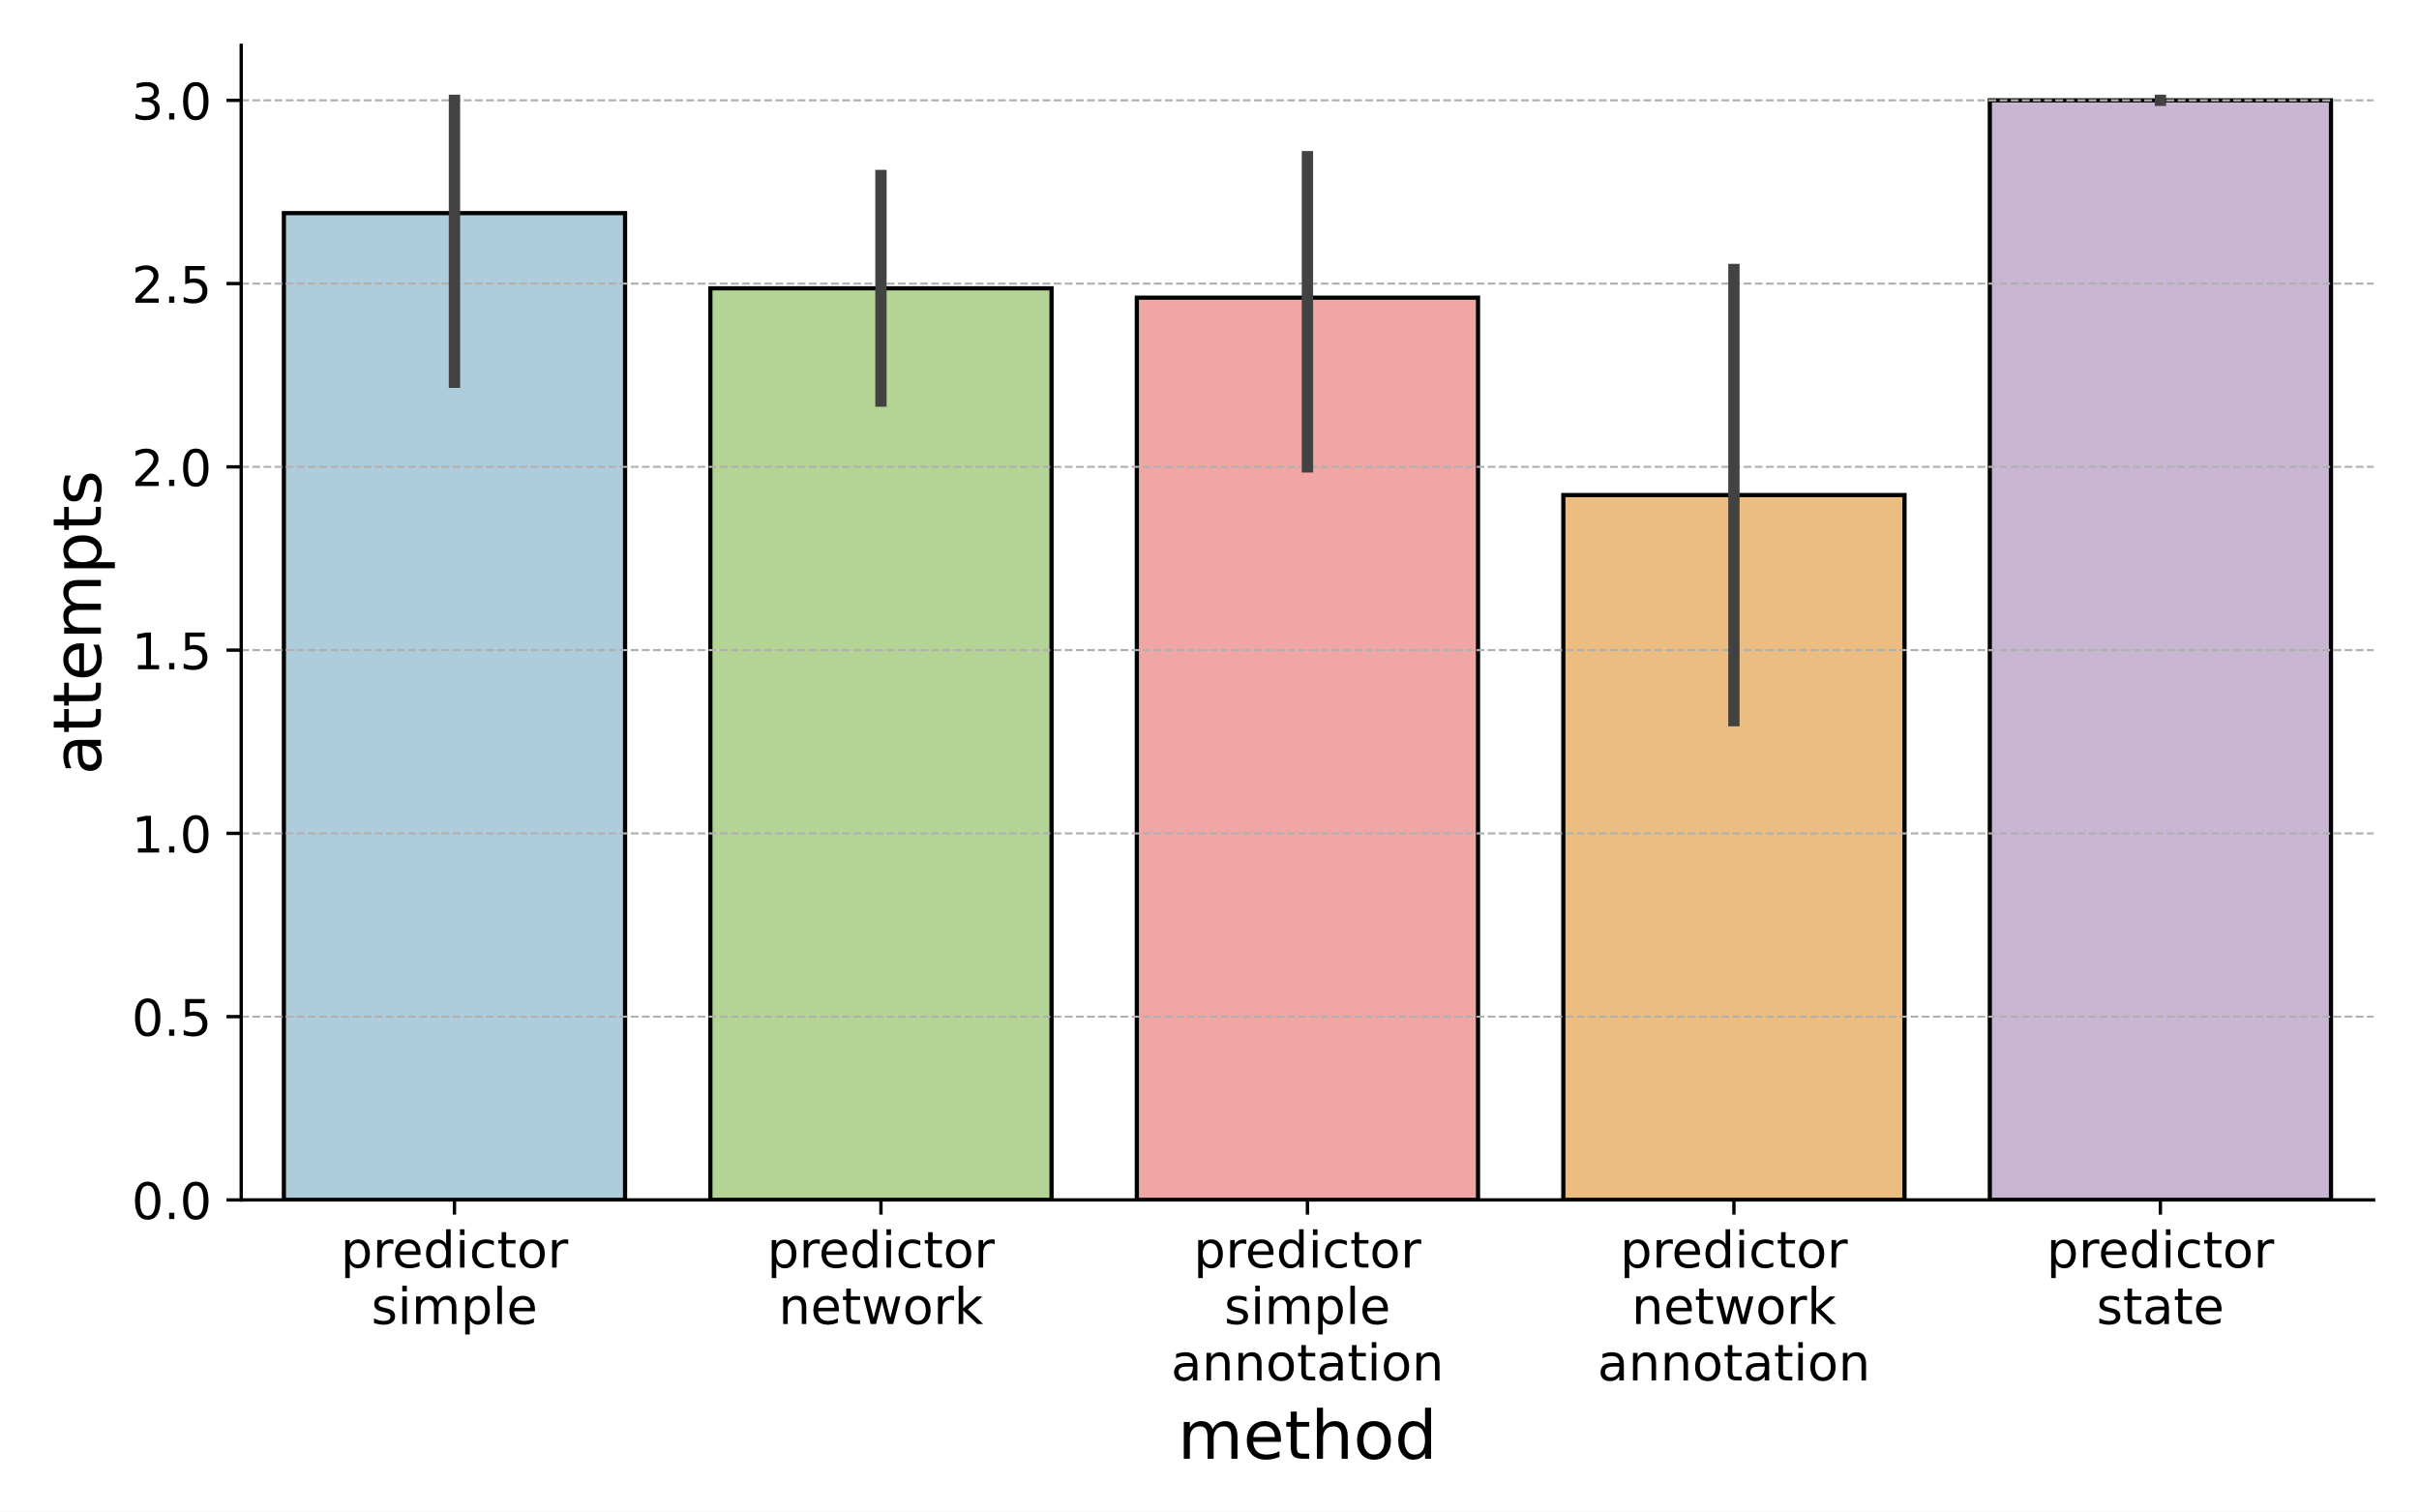
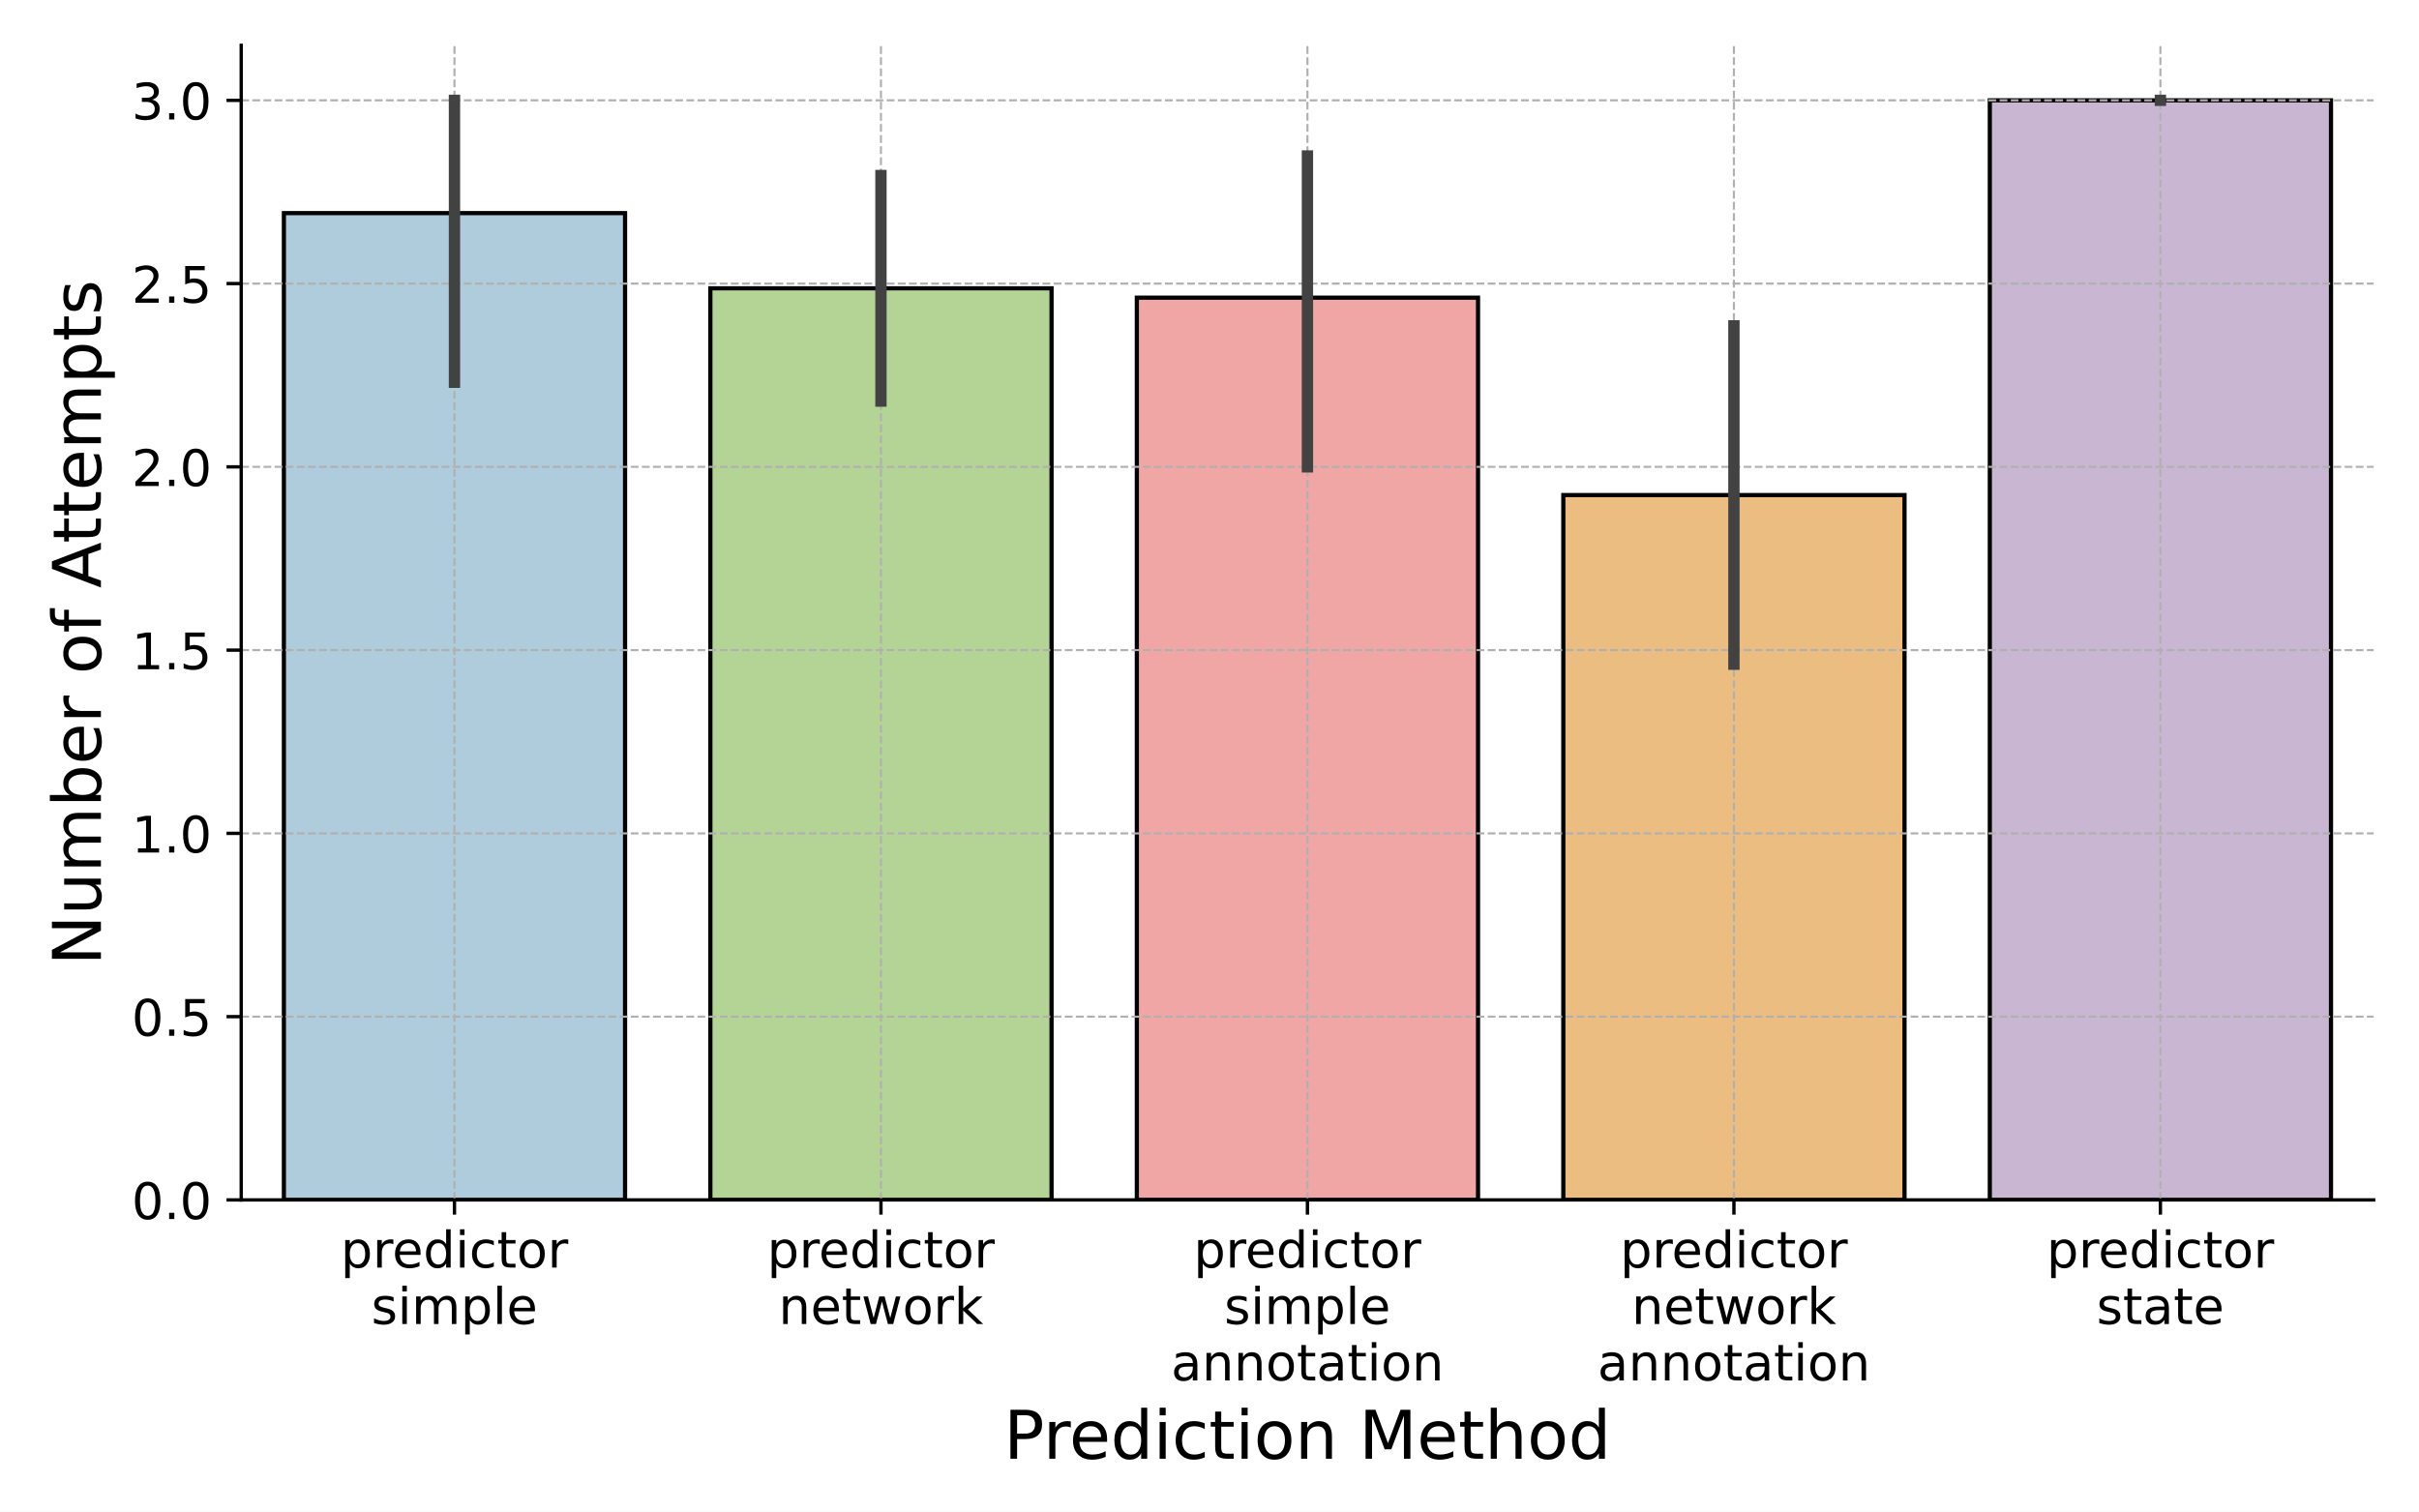
<svg xmlns="http://www.w3.org/2000/svg" xmlns:xlink="http://www.w3.org/1999/xlink" width="576pt" height="360pt" viewBox="0 0 576 360" version="1.1">
  <defs>
    <style type="text/css">*{stroke-linejoin: round; stroke-linecap: butt}</style>
  </defs>
  <g id="figure_1">
    <g id="patch_1">
      <path d="M 0 360  L 576 360  L 576 0  L 0 0  z " style="fill: #ffffff" />
    </g>
    <g id="axes_1">
      <g id="patch_2">
        <path d="M 57.44 285.784  L 565.2 285.784  L 565.2 10.8  L 57.44 10.8  z " style="fill: #ffffff" />
      </g>
      <g id="patch_3">
-         <path d="M 67.595 285.784  L 148.837 285.784  L 148.837 50.755  L 67.595 50.755  z " clip-path="url(#p74b81b9e8e)" style="fill: #aeccdb; stroke: #000000; stroke-linejoin: miter" />
+         <path d="M 67.595 285.784  L 148.837 285.784  L 148.837 50.755  L 67.595 50.755  z " clip-path="url(#p4a2419d291)" style="fill: #aeccdb; stroke: #000000; stroke-linejoin: miter" />
      </g>
      <g id="patch_4">
-         <path d="M 169.147 285.784  L 250.389 285.784  L 250.389 68.662  L 169.147 68.662  z " clip-path="url(#p74b81b9e8e)" style="fill: #b3d495; stroke: #000000; stroke-linejoin: miter" />
+         <path d="M 169.147 285.784  L 250.389 285.784  L 250.389 68.662  L 169.147 68.662  z " clip-path="url(#p4a2419d291)" style="fill: #b3d495; stroke: #000000; stroke-linejoin: miter" />
      </g>
      <g id="patch_5">
-         <path d="M 270.699 285.784  L 351.941 285.784  L 351.941 70.9  L 270.699 70.9  z " clip-path="url(#p74b81b9e8e)" style="fill: #efa6a5; stroke: #000000; stroke-linejoin: miter" />
+         <path d="M 270.699 285.784  L 351.941 285.784  L 351.941 70.9  L 270.699 70.9  z " clip-path="url(#p4a2419d291)" style="fill: #efa6a5; stroke: #000000; stroke-linejoin: miter" />
      </g>
      <g id="patch_6">
-         <path d="M 372.251 285.784  L 453.493 285.784  L 453.493 117.906  L 372.251 117.906  z " clip-path="url(#p74b81b9e8e)" style="fill: #ebbd81; stroke: #000000; stroke-linejoin: miter" />
+         <path d="M 372.251 285.784  L 453.493 285.784  L 453.493 117.906  L 372.251 117.906  z " clip-path="url(#p4a2419d291)" style="fill: #ebbd81; stroke: #000000; stroke-linejoin: miter" />
      </g>
      <g id="patch_7">
-         <path d="M 473.803 285.784  L 555.045 285.784  L 555.045 23.894  L 473.803 23.894  z " clip-path="url(#p74b81b9e8e)" style="fill: #c8b6d2; stroke: #000000; stroke-linejoin: miter" />
+         <path d="M 473.803 285.784  L 555.045 285.784  L 555.045 23.894  L 473.803 23.894  z " clip-path="url(#p4a2419d291)" style="fill: #c8b6d2; stroke: #000000; stroke-linejoin: miter" />
      </g>
      <g id="matplotlib.axis_1">
        <g id="xtick_1">
          <g id="line2d_1">
+             <path d="M 108.216 285.784  L 108.216 10.8  " clip-path="url(#p4a2419d291)" style="fill: none; stroke-dasharray: 1.85,0.8; stroke-dashoffset: 0; stroke: #b0b0b0; stroke-width: 0.5" />
+           </g>
+           <g id="line2d_2">
            <defs>
-               <path id="mab96ce4bcb" d="M 0 0  L 0 3.5  " style="stroke: #000000; stroke-width: 0.8" />
+               <path id="m1cc7af3b9b" d="M 0 0  L 0 3.5  " style="stroke: #000000; stroke-width: 0.8" />
            </defs>
            <g>
-               <use xlink:href="#mab96ce4bcb" x="108.216" y="285.784" style="stroke: #000000; stroke-width: 0.8" />
+               <use xlink:href="#m1cc7af3b9b" x="108.216" y="285.784" style="stroke: #000000; stroke-width: 0.8" />
            </g>
          </g>
          <g id="text_1">
            <g transform="translate(81.1185 301.9021) scale(0.12 -0.12)">
              <defs>
                <path id="DejaVuSans-70" d="M 1159 525  L 1159 -1331  L 581 -1331  L 581 3500  L 1159 3500  L 1159 2969  Q 1341 3281 1617 3432  Q 1894 3584 2278 3584  Q 2916 3584 3314 3078  Q 3713 2572 3713 1747  Q 3713 922 3314 415  Q 2916 -91 2278 -91  Q 1894 -91 1617 61  Q 1341 213 1159 525  z M 3116 1747  Q 3116 2381 2855 2742  Q 2594 3103 2138 3103  Q 1681 3103 1420 2742  Q 1159 2381 1159 1747  Q 1159 1113 1420 752  Q 1681 391 2138 391  Q 2594 391 2855 752  Q 3116 1113 3116 1747  z " transform="scale(0.015625)" />
                <path id="DejaVuSans-72" d="M 2631 2963  Q 2534 3019 2420 3045  Q 2306 3072 2169 3072  Q 1681 3072 1420 2755  Q 1159 2438 1159 1844  L 1159 0  L 581 0  L 581 3500  L 1159 3500  L 1159 2956  Q 1341 3275 1631 3429  Q 1922 3584 2338 3584  Q 2397 3584 2469 3576  Q 2541 3569 2628 3553  L 2631 2963  z " transform="scale(0.015625)" />
                <path id="DejaVuSans-65" d="M 3597 1894  L 3597 1613  L 953 1613  Q 991 1019 1311 708  Q 1631 397 2203 397  Q 2534 397 2845 478  Q 3156 559 3463 722  L 3463 178  Q 3153 47 2828 -22  Q 2503 -91 2169 -91  Q 1331 -91 842 396  Q 353 884 353 1716  Q 353 2575 817 3079  Q 1281 3584 2069 3584  Q 2775 3584 3186 3129  Q 3597 2675 3597 1894  z M 3022 2063  Q 3016 2534 2758 2815  Q 2500 3097 2075 3097  Q 1594 3097 1305 2825  Q 1016 2553 972 2059  L 3022 2063  z " transform="scale(0.015625)" />
                <path id="DejaVuSans-64" d="M 2906 2969  L 2906 4863  L 3481 4863  L 3481 0  L 2906 0  L 2906 525  Q 2725 213 2448 61  Q 2172 -91 1784 -91  Q 1150 -91 751 415  Q 353 922 353 1747  Q 353 2572 751 3078  Q 1150 3584 1784 3584  Q 2172 3584 2448 3432  Q 2725 3281 2906 2969  z M 947 1747  Q 947 1113 1208 752  Q 1469 391 1925 391  Q 2381 391 2643 752  Q 2906 1113 2906 1747  Q 2906 2381 2643 2742  Q 2381 3103 1925 3103  Q 1469 3103 1208 2742  Q 947 2381 947 1747  z " transform="scale(0.015625)" />
                <path id="DejaVuSans-69" d="M 603 3500  L 1178 3500  L 1178 0  L 603 0  L 603 3500  z M 603 4863  L 1178 4863  L 1178 4134  L 603 4134  L 603 4863  z " transform="scale(0.015625)" />
                <path id="DejaVuSans-63" d="M 3122 3366  L 3122 2828  Q 2878 2963 2633 3030  Q 2388 3097 2138 3097  Q 1578 3097 1268 2742  Q 959 2388 959 1747  Q 959 1106 1268 751  Q 1578 397 2138 397  Q 2388 397 2633 464  Q 2878 531 3122 666  L 3122 134  Q 2881 22 2623 -34  Q 2366 -91 2075 -91  Q 1284 -91 818 406  Q 353 903 353 1747  Q 353 2603 823 3093  Q 1294 3584 2113 3584  Q 2378 3584 2631 3529  Q 2884 3475 3122 3366  z " transform="scale(0.015625)" />
                <path id="DejaVuSans-74" d="M 1172 4494  L 1172 3500  L 2356 3500  L 2356 3053  L 1172 3053  L 1172 1153  Q 1172 725 1289 603  Q 1406 481 1766 481  L 2356 481  L 2356 0  L 1766 0  Q 1100 0 847 248  Q 594 497 594 1153  L 594 3053  L 172 3053  L 172 3500  L 594 3500  L 594 4494  L 1172 4494  z " transform="scale(0.015625)" />
                <path id="DejaVuSans-6f" d="M 1959 3097  Q 1497 3097 1228 2736  Q 959 2375 959 1747  Q 959 1119 1226 758  Q 1494 397 1959 397  Q 2419 397 2687 759  Q 2956 1122 2956 1747  Q 2956 2369 2687 2733  Q 2419 3097 1959 3097  z M 1959 3584  Q 2709 3584 3137 3096  Q 3566 2609 3566 1747  Q 3566 888 3137 398  Q 2709 -91 1959 -91  Q 1206 -91 779 398  Q 353 888 353 1747  Q 353 2609 779 3096  Q 1206 3584 1959 3584  z " transform="scale(0.015625)" />
              </defs>
              <use xlink:href="#DejaVuSans-70" />
              <use xlink:href="#DejaVuSans-72" x="63.477" />
              <use xlink:href="#DejaVuSans-65" x="102.34" />
              <use xlink:href="#DejaVuSans-64" x="163.863" />
              <use xlink:href="#DejaVuSans-69" x="227.34" />
              <use xlink:href="#DejaVuSans-63" x="255.123" />
              <use xlink:href="#DejaVuSans-74" x="310.104" />
              <use xlink:href="#DejaVuSans-6f" x="349.312" />
              <use xlink:href="#DejaVuSans-72" x="410.494" />
            </g>
            <g transform="translate(88.41131 315.3395) scale(0.12 -0.12)">
              <defs>
                <path id="DejaVuSans-73" d="M 2834 3397  L 2834 2853  Q 2591 2978 2328 3040  Q 2066 3103 1784 3103  Q 1356 3103 1142 2972  Q 928 2841 928 2578  Q 928 2378 1081 2264  Q 1234 2150 1697 2047  L 1894 2003  Q 2506 1872 2764 1633  Q 3022 1394 3022 966  Q 3022 478 2636 193  Q 2250 -91 1575 -91  Q 1294 -91 989 -36  Q 684 19 347 128  L 347 722  Q 666 556 975 473  Q 1284 391 1588 391  Q 1994 391 2212 530  Q 2431 669 2431 922  Q 2431 1156 2273 1281  Q 2116 1406 1581 1522  L 1381 1569  Q 847 1681 609 1914  Q 372 2147 372 2553  Q 372 3047 722 3315  Q 1072 3584 1716 3584  Q 2034 3584 2315 3537  Q 2597 3491 2834 3397  z " transform="scale(0.015625)" />
                <path id="DejaVuSans-6d" d="M 3328 2828  Q 3544 3216 3844 3400  Q 4144 3584 4550 3584  Q 5097 3584 5394 3201  Q 5691 2819 5691 2113  L 5691 0  L 5113 0  L 5113 2094  Q 5113 2597 4934 2840  Q 4756 3084 4391 3084  Q 3944 3084 3684 2787  Q 3425 2491 3425 1978  L 3425 0  L 2847 0  L 2847 2094  Q 2847 2600 2669 2842  Q 2491 3084 2119 3084  Q 1678 3084 1418 2786  Q 1159 2488 1159 1978  L 1159 0  L 581 0  L 581 3500  L 1159 3500  L 1159 2956  Q 1356 3278 1631 3431  Q 1906 3584 2284 3584  Q 2666 3584 2933 3390  Q 3200 3197 3328 2828  z " transform="scale(0.015625)" />
                <path id="DejaVuSans-6c" d="M 603 4863  L 1178 4863  L 1178 0  L 603 0  L 603 4863  z " transform="scale(0.015625)" />
              </defs>
              <use xlink:href="#DejaVuSans-73" />
              <use xlink:href="#DejaVuSans-69" x="52.1" />
              <use xlink:href="#DejaVuSans-6d" x="79.883" />
              <use xlink:href="#DejaVuSans-70" x="177.295" />
              <use xlink:href="#DejaVuSans-6c" x="240.771" />
              <use xlink:href="#DejaVuSans-65" x="268.555" />
            </g>
          </g>
        </g>
        <g id="xtick_2">
-           <g id="line2d_2">
-             <g>
-               <use xlink:href="#mab96ce4bcb" x="209.768" y="285.784" style="stroke: #000000; stroke-width: 0.8" />
+           <g id="line2d_3">
+             <path d="M 209.768 285.784  L 209.768 10.8  " clip-path="url(#p4a2419d291)" style="fill: none; stroke-dasharray: 1.85,0.8; stroke-dashoffset: 0; stroke: #b0b0b0; stroke-width: 0.5" />
+           </g>
+           <g id="line2d_4">
+             <g>
+               <use xlink:href="#m1cc7af3b9b" x="209.768" y="285.784" style="stroke: #000000; stroke-width: 0.8" />
            </g>
          </g>
          <g id="text_2">
            <g transform="translate(182.6705 301.9021) scale(0.12 -0.12)">
              <use xlink:href="#DejaVuSans-70" />
              <use xlink:href="#DejaVuSans-72" x="63.477" />
              <use xlink:href="#DejaVuSans-65" x="102.34" />
              <use xlink:href="#DejaVuSans-64" x="163.863" />
              <use xlink:href="#DejaVuSans-69" x="227.34" />
              <use xlink:href="#DejaVuSans-63" x="255.123" />
              <use xlink:href="#DejaVuSans-74" x="310.104" />
              <use xlink:href="#DejaVuSans-6f" x="349.312" />
              <use xlink:href="#DejaVuSans-72" x="410.494" />
            </g>
            <g transform="translate(185.4024 315.3395) scale(0.12 -0.12)">
              <defs>
                <path id="DejaVuSans-6e" d="M 3513 2113  L 3513 0  L 2938 0  L 2938 2094  Q 2938 2591 2744 2837  Q 2550 3084 2163 3084  Q 1697 3084 1428 2787  Q 1159 2491 1159 1978  L 1159 0  L 581 0  L 581 3500  L 1159 3500  L 1159 2956  Q 1366 3272 1645 3428  Q 1925 3584 2291 3584  Q 2894 3584 3203 3211  Q 3513 2838 3513 2113  z " transform="scale(0.015625)" />
                <path id="DejaVuSans-77" d="M 269 3500  L 844 3500  L 1563 769  L 2278 3500  L 2956 3500  L 3675 769  L 4391 3500  L 4966 3500  L 4050 0  L 3372 0  L 2619 2869  L 1863 0  L 1184 0  L 269 3500  z " transform="scale(0.015625)" />
                <path id="DejaVuSans-6b" d="M 581 4863  L 1159 4863  L 1159 1991  L 2875 3500  L 3609 3500  L 1753 1863  L 3688 0  L 2938 0  L 1159 1709  L 1159 0  L 581 0  L 581 4863  z " transform="scale(0.015625)" />
              </defs>
              <use xlink:href="#DejaVuSans-6e" />
              <use xlink:href="#DejaVuSans-65" x="63.379" />
              <use xlink:href="#DejaVuSans-74" x="124.902" />
              <use xlink:href="#DejaVuSans-77" x="164.111" />
              <use xlink:href="#DejaVuSans-6f" x="245.898" />
              <use xlink:href="#DejaVuSans-72" x="307.08" />
              <use xlink:href="#DejaVuSans-6b" x="348.193" />
            </g>
          </g>
        </g>
        <g id="xtick_3">
-           <g id="line2d_3">
-             <g>
-               <use xlink:href="#mab96ce4bcb" x="311.32" y="285.784" style="stroke: #000000; stroke-width: 0.8" />
+           <g id="line2d_5">
+             <path d="M 311.32 285.784  L 311.32 10.8  " clip-path="url(#p4a2419d291)" style="fill: none; stroke-dasharray: 1.85,0.8; stroke-dashoffset: 0; stroke: #b0b0b0; stroke-width: 0.5" />
+           </g>
+           <g id="line2d_6">
+             <g>
+               <use xlink:href="#m1cc7af3b9b" x="311.32" y="285.784" style="stroke: #000000; stroke-width: 0.8" />
            </g>
          </g>
          <g id="text_3">
            <g transform="translate(284.2225 301.9021) scale(0.12 -0.12)">
              <use xlink:href="#DejaVuSans-70" />
              <use xlink:href="#DejaVuSans-72" x="63.477" />
              <use xlink:href="#DejaVuSans-65" x="102.34" />
              <use xlink:href="#DejaVuSans-64" x="163.863" />
              <use xlink:href="#DejaVuSans-69" x="227.34" />
              <use xlink:href="#DejaVuSans-63" x="255.123" />
              <use xlink:href="#DejaVuSans-74" x="310.104" />
              <use xlink:href="#DejaVuSans-6f" x="349.312" />
              <use xlink:href="#DejaVuSans-72" x="410.494" />
            </g>
            <g transform="translate(291.5153 315.3395) scale(0.12 -0.12)">
              <use xlink:href="#DejaVuSans-73" />
              <use xlink:href="#DejaVuSans-69" x="52.1" />
              <use xlink:href="#DejaVuSans-6d" x="79.883" />
              <use xlink:href="#DejaVuSans-70" x="177.295" />
              <use xlink:href="#DejaVuSans-6c" x="240.771" />
              <use xlink:href="#DejaVuSans-65" x="268.555" />
            </g>
            <g transform="translate(278.845 328.7769) scale(0.12 -0.12)">
              <defs>
                <path id="DejaVuSans-61" d="M 2194 1759  Q 1497 1759 1228 1600  Q 959 1441 959 1056  Q 959 750 1161 570  Q 1363 391 1709 391  Q 2188 391 2477 730  Q 2766 1069 2766 1631  L 2766 1759  L 2194 1759  z M 3341 1997  L 3341 0  L 2766 0  L 2766 531  Q 2569 213 2275 61  Q 1981 -91 1556 -91  Q 1019 -91 701 211  Q 384 513 384 1019  Q 384 1609 779 1909  Q 1175 2209 1959 2209  L 2766 2209  L 2766 2266  Q 2766 2663 2505 2880  Q 2244 3097 1772 3097  Q 1472 3097 1187 3025  Q 903 2953 641 2809  L 641 3341  Q 956 3463 1253 3523  Q 1550 3584 1831 3584  Q 2591 3584 2966 3190  Q 3341 2797 3341 1997  z " transform="scale(0.015625)" />
              </defs>
              <use xlink:href="#DejaVuSans-61" />
              <use xlink:href="#DejaVuSans-6e" x="61.279" />
              <use xlink:href="#DejaVuSans-6e" x="124.658" />
              <use xlink:href="#DejaVuSans-6f" x="188.037" />
              <use xlink:href="#DejaVuSans-74" x="249.219" />
              <use xlink:href="#DejaVuSans-61" x="288.428" />
              <use xlink:href="#DejaVuSans-74" x="349.707" />
              <use xlink:href="#DejaVuSans-69" x="388.916" />
              <use xlink:href="#DejaVuSans-6f" x="416.699" />
              <use xlink:href="#DejaVuSans-6e" x="477.881" />
            </g>
          </g>
        </g>
        <g id="xtick_4">
-           <g id="line2d_4">
-             <g>
-               <use xlink:href="#mab96ce4bcb" x="412.872" y="285.784" style="stroke: #000000; stroke-width: 0.8" />
+           <g id="line2d_7">
+             <path d="M 412.872 285.784  L 412.872 10.8  " clip-path="url(#p4a2419d291)" style="fill: none; stroke-dasharray: 1.85,0.8; stroke-dashoffset: 0; stroke: #b0b0b0; stroke-width: 0.5" />
+           </g>
+           <g id="line2d_8">
+             <g>
+               <use xlink:href="#m1cc7af3b9b" x="412.872" y="285.784" style="stroke: #000000; stroke-width: 0.8" />
            </g>
          </g>
          <g id="text_4">
            <g transform="translate(385.7745 301.9021) scale(0.12 -0.12)">
              <use xlink:href="#DejaVuSans-70" />
              <use xlink:href="#DejaVuSans-72" x="63.477" />
              <use xlink:href="#DejaVuSans-65" x="102.34" />
              <use xlink:href="#DejaVuSans-64" x="163.863" />
              <use xlink:href="#DejaVuSans-69" x="227.34" />
              <use xlink:href="#DejaVuSans-63" x="255.123" />
              <use xlink:href="#DejaVuSans-74" x="310.104" />
              <use xlink:href="#DejaVuSans-6f" x="349.312" />
              <use xlink:href="#DejaVuSans-72" x="410.494" />
            </g>
            <g transform="translate(388.5064 315.3395) scale(0.12 -0.12)">
              <use xlink:href="#DejaVuSans-6e" />
              <use xlink:href="#DejaVuSans-65" x="63.379" />
              <use xlink:href="#DejaVuSans-74" x="124.902" />
              <use xlink:href="#DejaVuSans-77" x="164.111" />
              <use xlink:href="#DejaVuSans-6f" x="245.898" />
              <use xlink:href="#DejaVuSans-72" x="307.08" />
              <use xlink:href="#DejaVuSans-6b" x="348.193" />
            </g>
            <g transform="translate(380.397 328.7769) scale(0.12 -0.12)">
              <use xlink:href="#DejaVuSans-61" />
              <use xlink:href="#DejaVuSans-6e" x="61.279" />
              <use xlink:href="#DejaVuSans-6e" x="124.658" />
              <use xlink:href="#DejaVuSans-6f" x="188.037" />
              <use xlink:href="#DejaVuSans-74" x="249.219" />
              <use xlink:href="#DejaVuSans-61" x="288.428" />
              <use xlink:href="#DejaVuSans-74" x="349.707" />
              <use xlink:href="#DejaVuSans-69" x="388.916" />
              <use xlink:href="#DejaVuSans-6f" x="416.699" />
              <use xlink:href="#DejaVuSans-6e" x="477.881" />
            </g>
          </g>
        </g>
        <g id="xtick_5">
-           <g id="line2d_5">
-             <g>
-               <use xlink:href="#mab96ce4bcb" x="514.424" y="285.784" style="stroke: #000000; stroke-width: 0.8" />
+           <g id="line2d_9">
+             <path d="M 514.424 285.784  L 514.424 10.8  " clip-path="url(#p4a2419d291)" style="fill: none; stroke-dasharray: 1.85,0.8; stroke-dashoffset: 0; stroke: #b0b0b0; stroke-width: 0.5" />
+           </g>
+           <g id="line2d_10">
+             <g>
+               <use xlink:href="#m1cc7af3b9b" x="514.424" y="285.784" style="stroke: #000000; stroke-width: 0.8" />
            </g>
          </g>
          <g id="text_5">
            <g transform="translate(487.3265 301.9021) scale(0.12 -0.12)">
              <use xlink:href="#DejaVuSans-70" />
              <use xlink:href="#DejaVuSans-72" x="63.477" />
              <use xlink:href="#DejaVuSans-65" x="102.34" />
              <use xlink:href="#DejaVuSans-64" x="163.863" />
              <use xlink:href="#DejaVuSans-69" x="227.34" />
              <use xlink:href="#DejaVuSans-63" x="255.123" />
              <use xlink:href="#DejaVuSans-74" x="310.104" />
              <use xlink:href="#DejaVuSans-6f" x="349.312" />
              <use xlink:href="#DejaVuSans-72" x="410.494" />
            </g>
            <g transform="translate(499.2253 315.3395) scale(0.12 -0.12)">
              <use xlink:href="#DejaVuSans-73" />
              <use xlink:href="#DejaVuSans-74" x="52.1" />
              <use xlink:href="#DejaVuSans-61" x="91.309" />
              <use xlink:href="#DejaVuSans-74" x="152.588" />
              <use xlink:href="#DejaVuSans-65" x="191.797" />
            </g>
          </g>
        </g>
        <g id="text_6">
-           <g transform="translate(280.425 347.43) scale(0.16 -0.16)">
+           <g transform="translate(239.0337 347.43) scale(0.16 -0.16)">
            <defs>
+               <path id="DejaVuSans-50" d="M 1259 4147  L 1259 2394  L 2053 2394  Q 2494 2394 2734 2622  Q 2975 2850 2975 3272  Q 2975 3691 2734 3919  Q 2494 4147 2053 4147  L 1259 4147  z M 628 4666  L 2053 4666  Q 2838 4666 3239 4311  Q 3641 3956 3641 3272  Q 3641 2581 3239 2228  Q 2838 1875 2053 1875  L 1259 1875  L 1259 0  L 628 0  L 628 4666  z " transform="scale(0.015625)" />
+               <path id="DejaVuSans-20" transform="scale(0.015625)" />
+               <path id="DejaVuSans-4d" d="M 628 4666  L 1569 4666  L 2759 1491  L 3956 4666  L 4897 4666  L 4897 0  L 4281 0  L 4281 4097  L 3078 897  L 2444 897  L 1241 4097  L 1241 0  L 628 0  L 628 4666  z " transform="scale(0.015625)" />
              <path id="DejaVuSans-68" d="M 3513 2113  L 3513 0  L 2938 0  L 2938 2094  Q 2938 2591 2744 2837  Q 2550 3084 2163 3084  Q 1697 3084 1428 2787  Q 1159 2491 1159 1978  L 1159 0  L 581 0  L 581 4863  L 1159 4863  L 1159 2956  Q 1366 3272 1645 3428  Q 1925 3584 2291 3584  Q 2894 3584 3203 3211  Q 3513 2838 3513 2113  z " transform="scale(0.015625)" />
            </defs>
-             <use xlink:href="#DejaVuSans-6d" />
-             <use xlink:href="#DejaVuSans-65" x="97.412" />
-             <use xlink:href="#DejaVuSans-74" x="158.936" />
-             <use xlink:href="#DejaVuSans-68" x="198.145" />
-             <use xlink:href="#DejaVuSans-6f" x="261.523" />
-             <use xlink:href="#DejaVuSans-64" x="322.705" />
+             <use xlink:href="#DejaVuSans-50" />
+             <use xlink:href="#DejaVuSans-72" x="58.553" />
+             <use xlink:href="#DejaVuSans-65" x="97.416" />
+             <use xlink:href="#DejaVuSans-64" x="158.939" />
+             <use xlink:href="#DejaVuSans-69" x="222.416" />
+             <use xlink:href="#DejaVuSans-63" x="250.199" />
+             <use xlink:href="#DejaVuSans-74" x="305.18" />
+             <use xlink:href="#DejaVuSans-69" x="344.389" />
+             <use xlink:href="#DejaVuSans-6f" x="372.172" />
+             <use xlink:href="#DejaVuSans-6e" x="433.354" />
+             <use xlink:href="#DejaVuSans-20" x="496.732" />
+             <use xlink:href="#DejaVuSans-4d" x="528.52" />
+             <use xlink:href="#DejaVuSans-65" x="614.799" />
+             <use xlink:href="#DejaVuSans-74" x="676.322" />
+             <use xlink:href="#DejaVuSans-68" x="715.531" />
+             <use xlink:href="#DejaVuSans-6f" x="778.91" />
+             <use xlink:href="#DejaVuSans-64" x="840.092" />
          </g>
        </g>
      </g>
      <g id="matplotlib.axis_2">
        <g id="ytick_1">
-           <g id="line2d_6">
-             <path d="M 57.44 285.784  L 565.2 285.784  " clip-path="url(#p74b81b9e8e)" style="fill: none; stroke-dasharray: 1.85,0.8; stroke-dashoffset: 0; stroke: #b0b0b0; stroke-width: 0.5" />
-           </g>
-           <g id="line2d_7">
+           <g id="line2d_11">
+             <path d="M 57.44 285.784  L 565.2 285.784  " clip-path="url(#p4a2419d291)" style="fill: none; stroke-dasharray: 1.85,0.8; stroke-dashoffset: 0; stroke: #b0b0b0; stroke-width: 0.5" />
+           </g>
+           <g id="line2d_12">
            <defs>
-               <path id="mb3a1f6a370" d="M 0 0  L -3.5 0  " style="stroke: #000000; stroke-width: 0.8" />
+               <path id="m4069154eec" d="M 0 0  L -3.5 0  " style="stroke: #000000; stroke-width: 0.8" />
            </defs>
            <g>
-               <use xlink:href="#mb3a1f6a370" x="57.44" y="285.784" style="stroke: #000000; stroke-width: 0.8" />
+               <use xlink:href="#m4069154eec" x="57.44" y="285.784" style="stroke: #000000; stroke-width: 0.8" />
            </g>
          </g>
          <g id="text_7">
            <g transform="translate(31.35625 290.3431) scale(0.12 -0.12)">
              <defs>
                <path id="DejaVuSans-30" d="M 2034 4250  Q 1547 4250 1301 3770  Q 1056 3291 1056 2328  Q 1056 1369 1301 889  Q 1547 409 2034 409  Q 2525 409 2770 889  Q 3016 1369 3016 2328  Q 3016 3291 2770 3770  Q 2525 4250 2034 4250  z M 2034 4750  Q 2819 4750 3233 4129  Q 3647 3509 3647 2328  Q 3647 1150 3233 529  Q 2819 -91 2034 -91  Q 1250 -91 836 529  Q 422 1150 422 2328  Q 422 3509 836 4129  Q 1250 4750 2034 4750  z " transform="scale(0.015625)" />
                <path id="DejaVuSans-2e" d="M 684 794  L 1344 794  L 1344 0  L 684 0  L 684 794  z " transform="scale(0.015625)" />
              </defs>
              <use xlink:href="#DejaVuSans-30" />
              <use xlink:href="#DejaVuSans-2e" x="63.623" />
              <use xlink:href="#DejaVuSans-30" x="95.41" />
            </g>
          </g>
        </g>
        <g id="ytick_2">
-           <g id="line2d_8">
-             <path d="M 57.44 242.136  L 565.2 242.136  " clip-path="url(#p74b81b9e8e)" style="fill: none; stroke-dasharray: 1.85,0.8; stroke-dashoffset: 0; stroke: #b0b0b0; stroke-width: 0.5" />
-           </g>
-           <g id="line2d_9">
-             <g>
-               <use xlink:href="#mb3a1f6a370" x="57.44" y="242.136" style="stroke: #000000; stroke-width: 0.8" />
+           <g id="line2d_13">
+             <path d="M 57.44 242.136  L 565.2 242.136  " clip-path="url(#p4a2419d291)" style="fill: none; stroke-dasharray: 1.85,0.8; stroke-dashoffset: 0; stroke: #b0b0b0; stroke-width: 0.5" />
+           </g>
+           <g id="line2d_14">
+             <g>
+               <use xlink:href="#m4069154eec" x="57.44" y="242.136" style="stroke: #000000; stroke-width: 0.8" />
            </g>
          </g>
          <g id="text_8">
            <g transform="translate(31.35625 246.6948) scale(0.12 -0.12)">
              <defs>
                <path id="DejaVuSans-35" d="M 691 4666  L 3169 4666  L 3169 4134  L 1269 4134  L 1269 2991  Q 1406 3038 1543 3061  Q 1681 3084 1819 3084  Q 2600 3084 3056 2656  Q 3513 2228 3513 1497  Q 3513 744 3044 326  Q 2575 -91 1722 -91  Q 1428 -91 1123 -41  Q 819 9 494 109  L 494 744  Q 775 591 1075 516  Q 1375 441 1709 441  Q 2250 441 2565 725  Q 2881 1009 2881 1497  Q 2881 1984 2565 2268  Q 2250 2553 1709 2553  Q 1456 2553 1204 2497  Q 953 2441 691 2322  L 691 4666  z " transform="scale(0.015625)" />
              </defs>
              <use xlink:href="#DejaVuSans-30" />
              <use xlink:href="#DejaVuSans-2e" x="63.623" />
              <use xlink:href="#DejaVuSans-35" x="95.41" />
            </g>
          </g>
        </g>
        <g id="ytick_3">
-           <g id="line2d_10">
-             <path d="M 57.44 198.487  L 565.2 198.487  " clip-path="url(#p74b81b9e8e)" style="fill: none; stroke-dasharray: 1.85,0.8; stroke-dashoffset: 0; stroke: #b0b0b0; stroke-width: 0.5" />
-           </g>
-           <g id="line2d_11">
-             <g>
-               <use xlink:href="#mb3a1f6a370" x="57.44" y="198.487" style="stroke: #000000; stroke-width: 0.8" />
+           <g id="line2d_15">
+             <path d="M 57.44 198.487  L 565.2 198.487  " clip-path="url(#p4a2419d291)" style="fill: none; stroke-dasharray: 1.85,0.8; stroke-dashoffset: 0; stroke: #b0b0b0; stroke-width: 0.5" />
+           </g>
+           <g id="line2d_16">
+             <g>
+               <use xlink:href="#m4069154eec" x="57.44" y="198.487" style="stroke: #000000; stroke-width: 0.8" />
            </g>
          </g>
          <g id="text_9">
            <g transform="translate(31.35625 203.0466) scale(0.12 -0.12)">
              <defs>
                <path id="DejaVuSans-31" d="M 794 531  L 1825 531  L 1825 4091  L 703 3866  L 703 4441  L 1819 4666  L 2450 4666  L 2450 531  L 3481 531  L 3481 0  L 794 0  L 794 531  z " transform="scale(0.015625)" />
              </defs>
              <use xlink:href="#DejaVuSans-31" />
              <use xlink:href="#DejaVuSans-2e" x="63.623" />
              <use xlink:href="#DejaVuSans-30" x="95.41" />
            </g>
          </g>
        </g>
        <g id="ytick_4">
-           <g id="line2d_12">
-             <path d="M 57.44 154.839  L 565.2 154.839  " clip-path="url(#p74b81b9e8e)" style="fill: none; stroke-dasharray: 1.85,0.8; stroke-dashoffset: 0; stroke: #b0b0b0; stroke-width: 0.5" />
-           </g>
-           <g id="line2d_13">
-             <g>
-               <use xlink:href="#mb3a1f6a370" x="57.44" y="154.839" style="stroke: #000000; stroke-width: 0.8" />
+           <g id="line2d_17">
+             <path d="M 57.44 154.839  L 565.2 154.839  " clip-path="url(#p4a2419d291)" style="fill: none; stroke-dasharray: 1.85,0.8; stroke-dashoffset: 0; stroke: #b0b0b0; stroke-width: 0.5" />
+           </g>
+           <g id="line2d_18">
+             <g>
+               <use xlink:href="#m4069154eec" x="57.44" y="154.839" style="stroke: #000000; stroke-width: 0.8" />
            </g>
          </g>
          <g id="text_10">
            <g transform="translate(31.35625 159.3983) scale(0.12 -0.12)">
              <use xlink:href="#DejaVuSans-31" />
              <use xlink:href="#DejaVuSans-2e" x="63.623" />
              <use xlink:href="#DejaVuSans-35" x="95.41" />
            </g>
          </g>
        </g>
        <g id="ytick_5">
-           <g id="line2d_14">
-             <path d="M 57.44 111.191  L 565.2 111.191  " clip-path="url(#p74b81b9e8e)" style="fill: none; stroke-dasharray: 1.85,0.8; stroke-dashoffset: 0; stroke: #b0b0b0; stroke-width: 0.5" />
-           </g>
-           <g id="line2d_15">
-             <g>
-               <use xlink:href="#mb3a1f6a370" x="57.44" y="111.191" style="stroke: #000000; stroke-width: 0.8" />
+           <g id="line2d_19">
+             <path d="M 57.44 111.191  L 565.2 111.191  " clip-path="url(#p4a2419d291)" style="fill: none; stroke-dasharray: 1.85,0.8; stroke-dashoffset: 0; stroke: #b0b0b0; stroke-width: 0.5" />
+           </g>
+           <g id="line2d_20">
+             <g>
+               <use xlink:href="#m4069154eec" x="57.44" y="111.191" style="stroke: #000000; stroke-width: 0.8" />
            </g>
          </g>
          <g id="text_11">
            <g transform="translate(31.35625 115.75) scale(0.12 -0.12)">
              <defs>
                <path id="DejaVuSans-32" d="M 1228 531  L 3431 531  L 3431 0  L 469 0  L 469 531  Q 828 903 1448 1529  Q 2069 2156 2228 2338  Q 2531 2678 2651 2914  Q 2772 3150 2772 3378  Q 2772 3750 2511 3984  Q 2250 4219 1831 4219  Q 1534 4219 1204 4116  Q 875 4013 500 3803  L 500 4441  Q 881 4594 1212 4672  Q 1544 4750 1819 4750  Q 2544 4750 2975 4387  Q 3406 4025 3406 3419  Q 3406 3131 3298 2873  Q 3191 2616 2906 2266  Q 2828 2175 2409 1742  Q 1991 1309 1228 531  z " transform="scale(0.015625)" />
              </defs>
              <use xlink:href="#DejaVuSans-32" />
              <use xlink:href="#DejaVuSans-2e" x="63.623" />
              <use xlink:href="#DejaVuSans-30" x="95.41" />
            </g>
          </g>
        </g>
        <g id="ytick_6">
-           <g id="line2d_16">
-             <path d="M 57.44 67.543  L 565.2 67.543  " clip-path="url(#p74b81b9e8e)" style="fill: none; stroke-dasharray: 1.85,0.8; stroke-dashoffset: 0; stroke: #b0b0b0; stroke-width: 0.5" />
-           </g>
-           <g id="line2d_17">
-             <g>
-               <use xlink:href="#mb3a1f6a370" x="57.44" y="67.543" style="stroke: #000000; stroke-width: 0.8" />
+           <g id="line2d_21">
+             <path d="M 57.44 67.543  L 565.2 67.543  " clip-path="url(#p4a2419d291)" style="fill: none; stroke-dasharray: 1.85,0.8; stroke-dashoffset: 0; stroke: #b0b0b0; stroke-width: 0.5" />
+           </g>
+           <g id="line2d_22">
+             <g>
+               <use xlink:href="#m4069154eec" x="57.44" y="67.543" style="stroke: #000000; stroke-width: 0.8" />
            </g>
          </g>
          <g id="text_12">
            <g transform="translate(31.35625 72.10179) scale(0.12 -0.12)">
              <use xlink:href="#DejaVuSans-32" />
              <use xlink:href="#DejaVuSans-2e" x="63.623" />
              <use xlink:href="#DejaVuSans-35" x="95.41" />
            </g>
          </g>
        </g>
        <g id="ytick_7">
-           <g id="line2d_18">
-             <path d="M 57.44 23.894  L 565.2 23.894  " clip-path="url(#p74b81b9e8e)" style="fill: none; stroke-dasharray: 1.85,0.8; stroke-dashoffset: 0; stroke: #b0b0b0; stroke-width: 0.5" />
-           </g>
-           <g id="line2d_19">
-             <g>
-               <use xlink:href="#mb3a1f6a370" x="57.44" y="23.894" style="stroke: #000000; stroke-width: 0.8" />
+           <g id="line2d_23">
+             <path d="M 57.44 23.894  L 565.2 23.894  " clip-path="url(#p4a2419d291)" style="fill: none; stroke-dasharray: 1.85,0.8; stroke-dashoffset: 0; stroke: #b0b0b0; stroke-width: 0.5" />
+           </g>
+           <g id="line2d_24">
+             <g>
+               <use xlink:href="#m4069154eec" x="57.44" y="23.894" style="stroke: #000000; stroke-width: 0.8" />
            </g>
          </g>
          <g id="text_13">
            <g transform="translate(31.35625 28.45354) scale(0.12 -0.12)">
              <defs>
                <path id="DejaVuSans-33" d="M 2597 2516  Q 3050 2419 3304 2112  Q 3559 1806 3559 1356  Q 3559 666 3084 287  Q 2609 -91 1734 -91  Q 1441 -91 1130 -33  Q 819 25 488 141  L 488 750  Q 750 597 1062 519  Q 1375 441 1716 441  Q 2309 441 2620 675  Q 2931 909 2931 1356  Q 2931 1769 2642 2001  Q 2353 2234 1838 2234  L 1294 2234  L 1294 2753  L 1863 2753  Q 2328 2753 2575 2939  Q 2822 3125 2822 3475  Q 2822 3834 2567 4026  Q 2313 4219 1838 4219  Q 1578 4219 1281 4162  Q 984 4106 628 3988  L 628 4550  Q 988 4650 1302 4700  Q 1616 4750 1894 4750  Q 2613 4750 3031 4423  Q 3450 4097 3450 3541  Q 3450 3153 3228 2886  Q 3006 2619 2597 2516  z " transform="scale(0.015625)" />
              </defs>
              <use xlink:href="#DejaVuSans-33" />
              <use xlink:href="#DejaVuSans-2e" x="63.623" />
              <use xlink:href="#DejaVuSans-30" x="95.41" />
            </g>
          </g>
        </g>
        <g id="text_14">
-           <g transform="translate(24.02875 184.5645) rotate(-90) scale(0.16 -0.16)">
-             <use xlink:href="#DejaVuSans-61" />
-             <use xlink:href="#DejaVuSans-74" x="61.279" />
-             <use xlink:href="#DejaVuSans-74" x="100.488" />
-             <use xlink:href="#DejaVuSans-65" x="139.697" />
-             <use xlink:href="#DejaVuSans-6d" x="201.221" />
-             <use xlink:href="#DejaVuSans-70" x="298.633" />
-             <use xlink:href="#DejaVuSans-74" x="362.109" />
-             <use xlink:href="#DejaVuSans-73" x="401.318" />
-           </g>
-         </g>
-       </g>
-       <g id="line2d_20">
-         <path d="M 108.216 91.046  L 108.216 23.894  " clip-path="url(#p74b81b9e8e)" style="fill: none; stroke: #424242; stroke-width: 2.7; stroke-linecap: square" />
-       </g>
-       <g id="line2d_21">
-         <path d="M 209.768 95.522  L 209.768 41.801  " clip-path="url(#p74b81b9e8e)" style="fill: none; stroke: #424242; stroke-width: 2.7; stroke-linecap: square" />
-       </g>
-       <g id="line2d_22">
-         <path d="M 311.32 111.191  L 311.32 37.325  " clip-path="url(#p74b81b9e8e)" style="fill: none; stroke: #424242; stroke-width: 2.7; stroke-linecap: square" />
-       </g>
-       <g id="line2d_23">
-         <path d="M 412.872 171.627  L 412.872 64.185  " clip-path="url(#p74b81b9e8e)" style="fill: none; stroke: #424242; stroke-width: 2.7; stroke-linecap: square" />
-       </g>
-       <g id="line2d_24">
-         <path d="M 514.424 23.894  L 514.424 23.894  " clip-path="url(#p74b81b9e8e)" style="fill: none; stroke: #424242; stroke-width: 2.7; stroke-linecap: square" />
+           <g transform="translate(24.02875 229.9282) rotate(-90) scale(0.16 -0.16)">
+             <defs>
+               <path id="DejaVuSans-4e" d="M 628 4666  L 1478 4666  L 3547 763  L 3547 4666  L 4159 4666  L 4159 0  L 3309 0  L 1241 3903  L 1241 0  L 628 0  L 628 4666  z " transform="scale(0.015625)" />
+               <path id="DejaVuSans-75" d="M 544 1381  L 544 3500  L 1119 3500  L 1119 1403  Q 1119 906 1312 657  Q 1506 409 1894 409  Q 2359 409 2629 706  Q 2900 1003 2900 1516  L 2900 3500  L 3475 3500  L 3475 0  L 2900 0  L 2900 538  Q 2691 219 2414 64  Q 2138 -91 1772 -91  Q 1169 -91 856 284  Q 544 659 544 1381  z M 1991 3584  L 1991 3584  z " transform="scale(0.015625)" />
+               <path id="DejaVuSans-62" d="M 3116 1747  Q 3116 2381 2855 2742  Q 2594 3103 2138 3103  Q 1681 3103 1420 2742  Q 1159 2381 1159 1747  Q 1159 1113 1420 752  Q 1681 391 2138 391  Q 2594 391 2855 752  Q 3116 1113 3116 1747  z M 1159 2969  Q 1341 3281 1617 3432  Q 1894 3584 2278 3584  Q 2916 3584 3314 3078  Q 3713 2572 3713 1747  Q 3713 922 3314 415  Q 2916 -91 2278 -91  Q 1894 -91 1617 61  Q 1341 213 1159 525  L 1159 0  L 581 0  L 581 4863  L 1159 4863  L 1159 2969  z " transform="scale(0.015625)" />
+               <path id="DejaVuSans-66" d="M 2375 4863  L 2375 4384  L 1825 4384  Q 1516 4384 1395 4259  Q 1275 4134 1275 3809  L 1275 3500  L 2222 3500  L 2222 3053  L 1275 3053  L 1275 0  L 697 0  L 697 3053  L 147 3053  L 147 3500  L 697 3500  L 697 3744  Q 697 4328 969 4595  Q 1241 4863 1831 4863  L 2375 4863  z " transform="scale(0.015625)" />
+               <path id="DejaVuSans-41" d="M 2188 4044  L 1331 1722  L 3047 1722  L 2188 4044  z M 1831 4666  L 2547 4666  L 4325 0  L 3669 0  L 3244 1197  L 1141 1197  L 716 0  L 50 0  L 1831 4666  z " transform="scale(0.015625)" />
+             </defs>
+             <use xlink:href="#DejaVuSans-4e" />
+             <use xlink:href="#DejaVuSans-75" x="74.805" />
+             <use xlink:href="#DejaVuSans-6d" x="138.184" />
+             <use xlink:href="#DejaVuSans-62" x="235.596" />
+             <use xlink:href="#DejaVuSans-65" x="299.072" />
+             <use xlink:href="#DejaVuSans-72" x="360.596" />
+             <use xlink:href="#DejaVuSans-20" x="401.709" />
+             <use xlink:href="#DejaVuSans-6f" x="433.496" />
+             <use xlink:href="#DejaVuSans-66" x="494.678" />
+             <use xlink:href="#DejaVuSans-20" x="529.883" />
+             <use xlink:href="#DejaVuSans-41" x="561.67" />
+             <use xlink:href="#DejaVuSans-74" x="628.328" />
+             <use xlink:href="#DejaVuSans-74" x="667.537" />
+             <use xlink:href="#DejaVuSans-65" x="706.746" />
+             <use xlink:href="#DejaVuSans-6d" x="768.27" />
+             <use xlink:href="#DejaVuSans-70" x="865.682" />
+             <use xlink:href="#DejaVuSans-74" x="929.158" />
+             <use xlink:href="#DejaVuSans-73" x="968.367" />
+           </g>
+         </g>
+       </g>
+       <g id="line2d_25">
+         <path d="M 108.216 91.046  L 108.216 23.894  " clip-path="url(#p4a2419d291)" style="fill: none; stroke: #424242; stroke-width: 2.7; stroke-linecap: square" />
+       </g>
+       <g id="line2d_26">
+         <path d="M 209.768 95.522  L 209.768 41.801  " clip-path="url(#p4a2419d291)" style="fill: none; stroke: #424242; stroke-width: 2.7; stroke-linecap: square" />
+       </g>
+       <g id="line2d_27">
+         <path d="M 311.32 111.191  L 311.32 37.157  " clip-path="url(#p4a2419d291)" style="fill: none; stroke: #424242; stroke-width: 2.7; stroke-linecap: square" />
+       </g>
+       <g id="line2d_28">
+         <path d="M 412.872 158.197  L 412.872 77.615  " clip-path="url(#p4a2419d291)" style="fill: none; stroke: #424242; stroke-width: 2.7; stroke-linecap: square" />
+       </g>
+       <g id="line2d_29">
+         <path d="M 514.424 23.894  L 514.424 23.894  " clip-path="url(#p4a2419d291)" style="fill: none; stroke: #424242; stroke-width: 2.7; stroke-linecap: square" />
      </g>
      <g id="patch_8">
        <path d="M 57.44 285.784  L 57.44 10.8  " style="fill: none; stroke: #000000; stroke-width: 0.8; stroke-linejoin: miter; stroke-linecap: square" />
      </g>
      <g id="patch_9">
        <path d="M 57.44 285.784  L 565.2 285.784  " style="fill: none; stroke: #000000; stroke-width: 0.8; stroke-linejoin: miter; stroke-linecap: square" />
      </g>
    </g>
  </g>
  <defs>
-     <clipPath id="p74b81b9e8e">
+     <clipPath id="p4a2419d291">
      <rect x="57.44" y="10.8" width="507.76" height="274.984" />
    </clipPath>
  </defs>
</svg>
